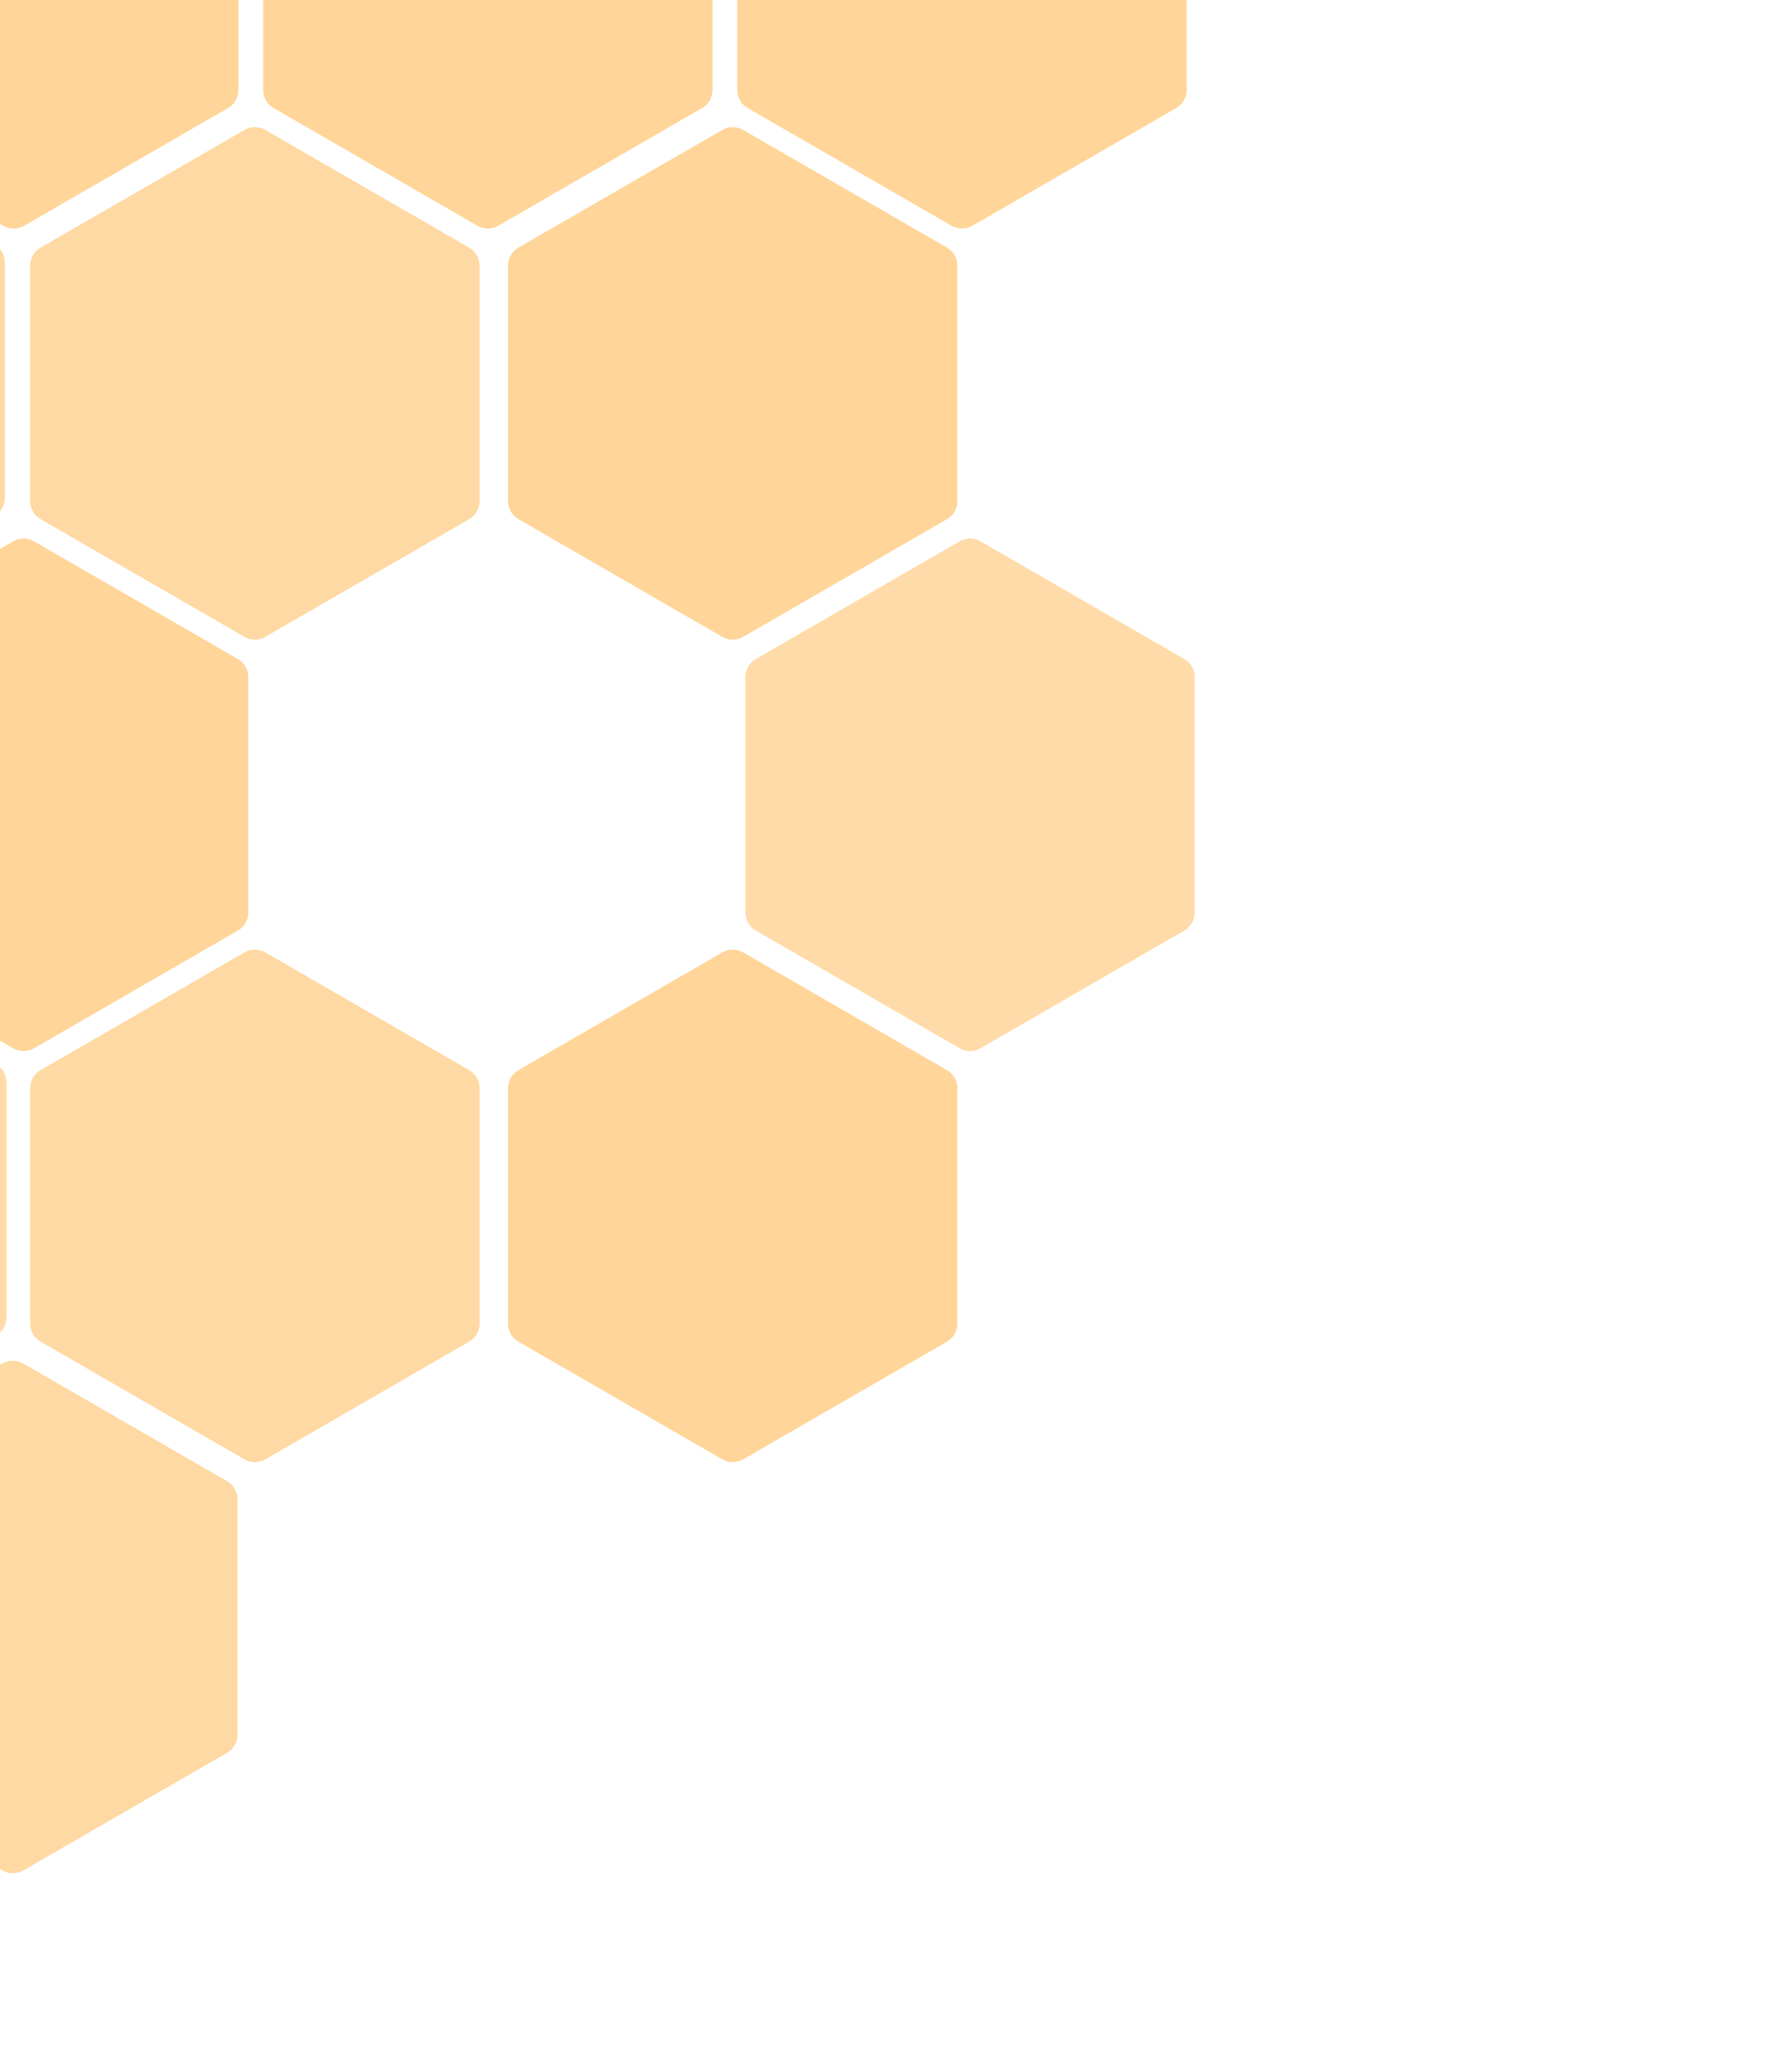
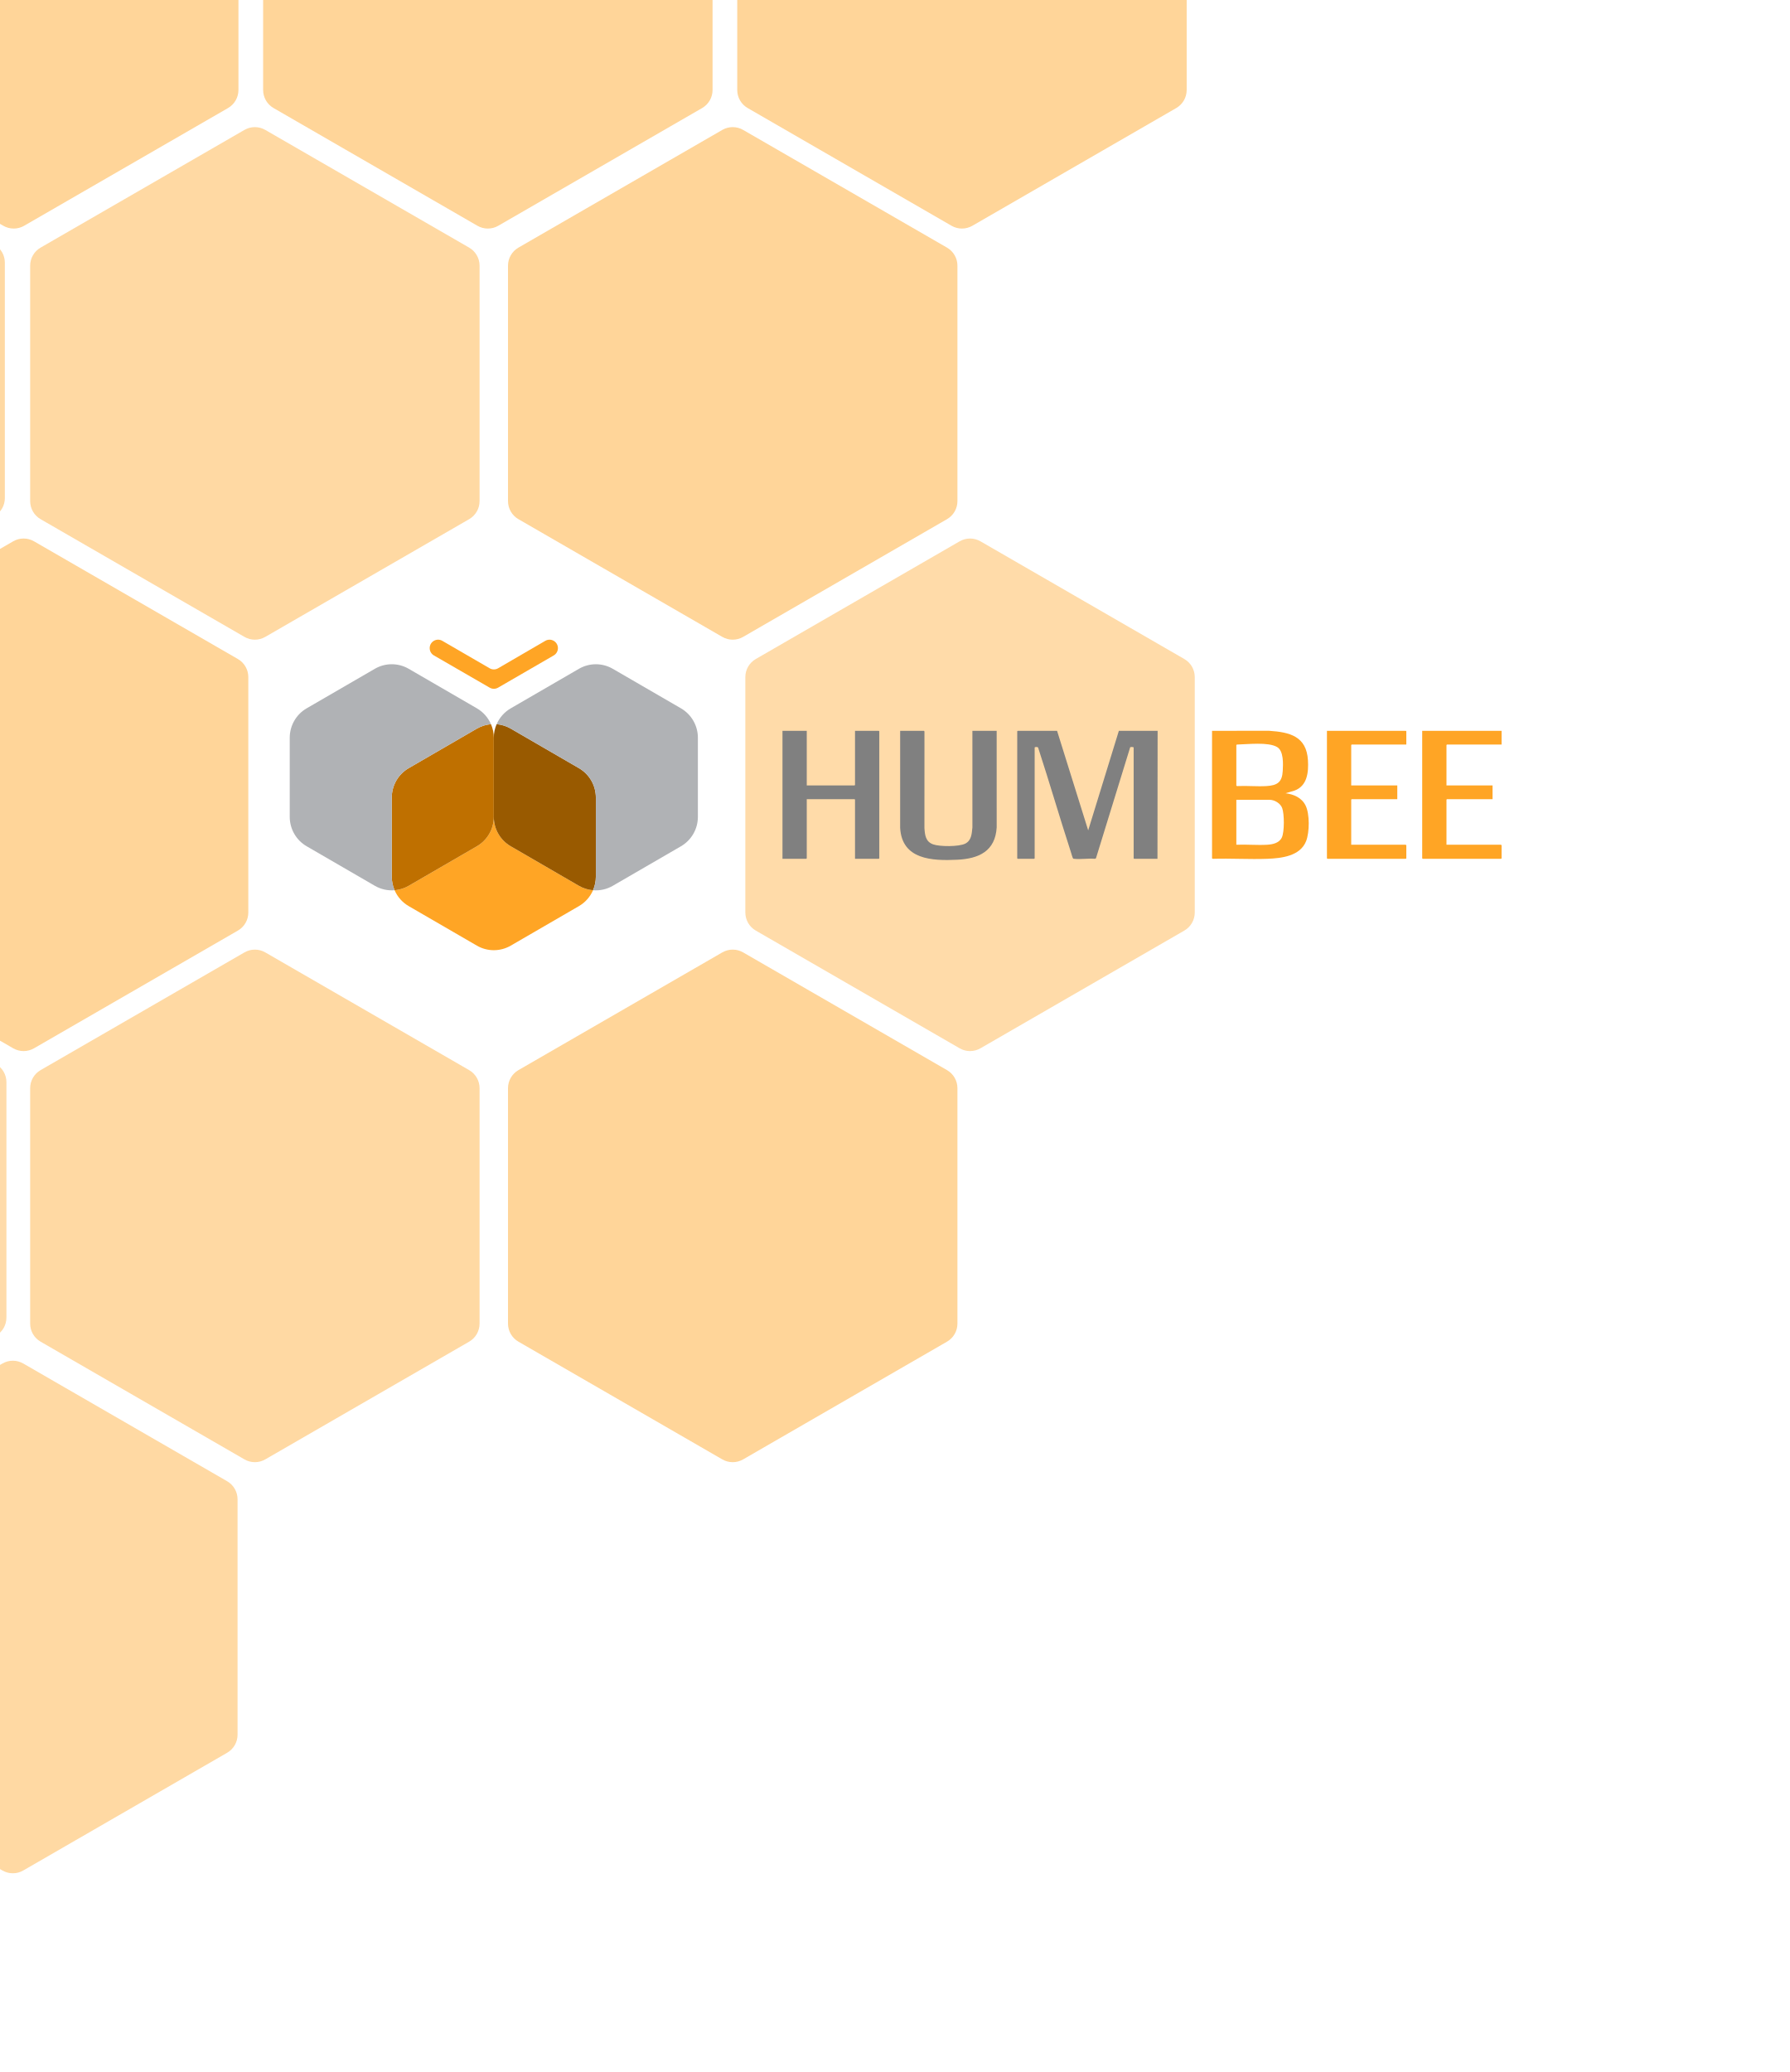
<svg xmlns="http://www.w3.org/2000/svg" viewBox="-65 -56 292 338" fill="none">
  <g transform="translate(-122 11.05) scale(0.85)">
    <g opacity="0.5">
      <path opacity="0.94" d="M-23.102 182.795C-21.864 182.081 -20.339 182.081 -19.102 182.795L20.029 205.387C21.266 206.102 22.029 207.422 22.029 208.851L22.029 254.035C22.029 255.464 21.266 256.785 20.029 257.499L-19.102 280.091C-20.339 280.806 -21.864 280.806 -23.102 280.091L-62.232 257.499C-63.47 256.785 -64.232 255.464 -64.232 254.035L-64.232 208.851C-64.232 207.422 -63.47 206.102 -62.232 205.387L-23.102 182.795Z" fill="#FFA525" />
      <path opacity="0.94" d="M67.525 182.795C68.763 182.081 70.288 182.081 71.525 182.795L110.656 205.387C111.893 206.102 112.656 207.422 112.656 208.851L112.656 254.035C112.656 255.464 111.893 256.785 110.656 257.499L71.525 280.091C70.288 280.806 68.763 280.806 67.525 280.091L28.395 257.499C27.157 256.785 26.395 255.464 26.395 254.035L26.395 208.851C26.395 207.422 27.157 206.102 28.395 205.387L67.525 182.795Z" fill="#FFAE3C" />
      <path opacity="0.94" d="M205.694 103.898C206.932 103.184 208.457 103.184 209.694 103.898L248.825 126.49C250.062 127.205 250.825 128.525 250.825 129.954L250.825 175.138C250.825 176.567 250.062 177.888 248.825 178.602L209.694 201.194C208.457 201.909 206.932 201.909 205.694 201.194L166.564 178.602C165.326 177.888 164.564 176.567 164.564 175.138L164.564 129.954C164.564 128.525 165.326 127.205 166.564 126.49L205.694 103.898Z" fill="#FFA525" />
      <path opacity="0.94" d="M69.59 25.004C70.827 24.289 72.352 24.289 73.59 25.004L112.72 47.596C113.958 48.31 114.72 49.631 114.72 51.06L114.72 96.244C114.72 97.673 113.958 98.993 112.72 99.708L73.59 122.3C72.352 123.014 70.827 123.014 69.59 122.3L30.459 99.708C29.222 98.993 28.459 97.673 28.459 96.244L28.459 51.06C28.459 49.631 29.222 48.31 30.459 47.596L69.59 25.004Z" fill="#FFA525" />
      <path opacity="0.94" d="M113.977 103.898C115.215 103.184 116.739 103.184 117.977 103.898L157.107 126.49C158.345 127.205 159.107 128.525 159.107 129.954L159.107 175.138C159.107 176.567 158.345 177.888 157.107 178.602L117.977 201.194C116.739 201.909 115.215 201.909 113.977 201.194L74.847 178.602C73.609 177.888 72.847 176.567 72.847 175.138L72.847 129.954C72.847 128.525 73.609 127.205 74.847 126.49L113.977 103.898Z" fill="#FFAE3C" />
      <path opacity="0.94" d="M251.247 25.004C252.484 24.289 254.009 24.289 255.247 25.004L294.377 47.596C295.615 48.31 296.377 49.631 296.377 51.06L296.377 96.243C296.377 97.673 295.615 98.993 294.377 99.708L255.247 122.3C254.009 123.014 252.484 123.014 251.247 122.3L212.116 99.708C210.879 98.993 210.116 97.672 210.116 96.243L210.116 51.06C210.116 49.631 210.879 48.31 212.116 47.596L251.247 25.004Z" fill="#FFB347" />
      <path opacity="0.94" d="M23.162 102.745C24.399 102.031 25.924 102.031 27.162 102.745L66.292 125.337C67.53 126.052 68.292 127.372 68.292 128.801L68.292 173.985C68.292 175.414 67.53 176.735 66.292 177.449L27.162 200.041C25.924 200.756 24.399 200.756 23.162 200.041L-15.969 177.449C-17.206 176.735 -17.969 175.414 -17.969 173.985L-17.969 128.801C-17.969 127.372 -17.206 126.052 -15.969 125.337L23.162 102.745Z" fill="#FFB347" />
      <path id="honeycomb-cell" opacity="0.94" d="M205.694 -53.95C206.932 -54.665 208.457 -54.665 209.694 -53.95L248.825 -31.359C250.062 -30.644 250.825 -29.323 250.825 -27.895L250.825 17.289C250.825 18.718 250.062 20.039 248.825 20.753L209.694 43.345C208.457 44.06 206.932 44.06 205.694 43.345L166.564 20.753C165.326 20.039 164.564 18.718 164.564 17.289L164.564 -27.895C164.564 -29.324 165.326 -30.644 166.564 -31.359L205.694 -53.95Z" fill="#FFA525" />
      <path opacity="0.94" d="M113.977 -53.95C115.215 -54.665 116.739 -54.665 117.977 -53.95L157.107 -31.359C158.345 -30.644 159.107 -29.323 159.107 -27.895L159.107 17.289C159.107 18.718 158.345 20.039 157.107 20.753L117.977 43.345C116.739 44.06 115.215 44.06 113.977 43.345L74.847 20.753C73.609 20.039 72.847 18.718 72.847 17.289L72.847 -27.895C72.847 -29.324 73.609 -30.644 74.847 -31.359L113.977 -53.95Z" fill="#FFAE3C" />
      <path opacity="0.94" d="M22.86 -54.535C24.098 -55.249 25.623 -55.249 26.86 -54.535L65.991 -31.943C67.228 -31.228 67.991 -29.908 67.991 -28.479L67.991 16.705C67.991 18.134 67.228 19.455 65.991 20.169L26.86 42.761C25.623 43.476 24.098 43.476 22.86 42.761L-16.27 20.169C-17.508 19.455 -18.27 18.134 -18.27 16.705L-18.27 -28.479C-18.27 -29.908 -17.508 -31.228 -16.27 -31.943L22.86 -54.535Z" fill="#FFAE3C" />
      <use href="#honeycomb-cell" transform="translate(-138 -78.9)" fill="#FFAE3C" />
      <use href="#honeycomb-cell" transform="translate(-47 -78.9)" fill="#FFB347" />
      <use href="#honeycomb-cell" transform="translate(44 -78.9)" fill="#FFA525" />
    </g>
+     <g>
+       <g transform="translate(122.67 43.88) scale(0.38)">
+         <path d="M70.688 4.272C70.688 0.989 74.229 -1.065 77.058 0.579L100.982 14.45C102.298 15.211 103.918 15.211 105.235 14.45L129.088 0.583C131.92 -1.061 135.461 0.989 135.461 4.272C135.461 5.795 134.649 7.205 133.337 7.966L105.231 24.238C103.918 24.995 102.306 24.999 100.994 24.238L72.821 7.966C71.505 7.205 70.692 5.795 70.692 4.268L70.688 4.272Z" fill="#FFA525" />
+         <path d="M153.195 126.546C151.762 129.859 149.291 132.695 146.071 134.56L111.625 154.53C106.334 157.596 99.819 157.596 94.533 154.53L60.086 134.56C56.862 132.695 54.396 129.859 52.963 126.546C55.429 126.341 57.866 125.596 60.086 124.308L94.533 104.338C99.819 101.276 103.077 95.604 103.077 89.476C103.077 95.604 106.33 101.272 111.621 104.338L146.067 124.308C148.279 125.596 150.716 126.341 153.191 126.546H153.195Z" fill="#FFA525" />
+         <path d="M103.077 49.536V89.475C103.077 95.603 99.815 101.275 94.529 104.337L60.082 124.307C57.862 125.595 55.425 126.339 52.959 126.544C52.034 124.419 51.538 122.094 51.538 119.697V79.758C51.538 73.63 54.792 67.962 60.082 64.895L94.529 44.926C96.745 43.638 99.182 42.893 101.648 42.688C102.577 44.813 103.077 47.139 103.077 49.536Z" fill="#BF7000" />
+         <path d="M101.648 42.688C99.182 42.893 96.745 43.638 94.529 44.922L60.082 64.892C54.792 67.958 51.538 73.626 51.538 79.754V119.693C51.538 122.09 52.034 124.411 52.959 126.541C49.539 126.829 46.065 126.08 42.99 124.303L8.544 104.333C3.253 101.275 0 95.603 0 89.475V49.536C0 43.408 3.253 37.74 8.544 34.674L42.99 14.704C48.277 11.638 54.792 11.638 60.082 14.704L94.529 34.674C97.745 36.539 100.211 39.375 101.648 42.688Z" fill="#B0B2B5" />
+         <path d="M154.615 79.754V119.693C154.615 122.09 154.111 124.416 153.195 126.541C150.72 126.34 148.283 125.591 146.067 124.303L111.621 104.333C106.33 101.271 103.077 95.599 103.077 89.471V49.532C103.077 47.135 103.573 44.809 104.497 42.684C106.964 42.885 109.4 43.634 111.621 44.922L146.067 64.892C151.354 67.958 154.615 73.626 154.615 79.754Z" fill="#995A00" />
+         <path d="M206.154 49.538V89.477C206.154 95.605 202.892 101.273 197.61 104.339L163.163 124.308C160.093 126.086 156.611 126.831 153.199 126.546C154.12 124.417 154.62 122.096 154.62 119.699V79.76C154.62 73.632 151.358 67.964 146.076 64.897L111.629 44.928C109.409 43.639 106.972 42.895 104.506 42.694C105.939 39.381 108.409 36.545 111.629 34.679L146.076 14.71C151.362 11.644 157.881 11.644 163.168 14.71L197.614 34.679C202.9 37.746 206.158 43.414 206.158 49.542L206.154 49.538Z" fill="#B0B2B5" />
+       </g>
+       <g transform="translate(135.915 48.676) scale(0.32)">
+         <path d="M268.721 39.672V72.429H297.386C297.386 72.429 297.665 72.17 297.665 72.149V39.672H311.949C311.949 39.672 312.228 39.931 312.228 39.952V116.137C312.228 116.137 311.97 116.417 311.949 116.417H297.665V80.946C297.665 80.946 297.407 80.665 297.386 80.665H268.721V116.137C268.721 116.137 268.463 116.417 268.442 116.417H254.158V39.672H268.721Z" fill="#808080" />
+         <path d="M368.066 39.672H382.629L382.638 97.615C381.779 111.875 371.948 116.363 359.018 116.991C343.888 117.727 325.75 116.953 324.734 97.803L324.742 39.672H339.027C339.181 39.672 339.356 40.124 339.318 40.316L339.301 97.992C339.589 102.237 340.005 106.148 344.492 107.763C348.474 109.198 359.984 109.248 363.771 107.336C367.574 105.416 367.67 101.376 368.078 97.615L368.07 39.672H368.066Z" fill="#808080" />
+         <path d="M418.854 39.672L437.525 99.385L455.921 39.672H479.17L479.078 116.422H465.073C465.073 116.422 464.794 116.162 464.794 116.142V49.686C464.794 49.335 462.899 49.268 462.72 49.519L442.187 116.129L441.558 116.434C437.6 116.07 432.893 116.882 429.027 116.434C428.702 116.397 428.611 116.418 428.398 116.129C428.09 115.702 427.373 113.088 427.132 112.348C420.396 91.629 414.318 70.685 407.565 49.971C407.565 49.117 405.416 49.318 405.416 49.691V116.142C405.416 116.142 405.157 116.422 405.137 116.422H395.239C395.239 116.422 394.96 116.162 394.96 116.142V39.953C394.96 39.953 395.218 39.672 395.239 39.672H418.859H418.854Z" fill="#808080" />
+       </g>
+       <g transform="translate(142 48.676) scale(0.32)">
+         <path d="M492.801 39.673L527.072 39.665C539.519 40.476 549.467 43.028 550.321 57.354C550.746 64.511 549.946 72.689 542.281 75.517L536.87 77.111C541.835 77.742 546.551 79.767 548.888 84.435C551.433 89.522 551.292 100.448 549.259 105.727C545.751 114.845 534.454 116.109 525.951 116.431C515.208 116.837 504.215 116.105 493.442 116.431C493.25 116.473 492.796 116.297 492.796 116.142V39.673H492.801ZM507.368 48.19V72.526C507.368 72.681 507.822 72.857 508.014 72.815C513.721 72.534 519.724 73.154 525.397 72.815C531.933 72.422 534.833 70.539 535.204 63.738C535.429 59.571 535.845 51.716 531.775 49.373C526.418 46.286 514.367 47.755 508.014 47.901C507.797 47.884 507.435 47.984 507.368 48.19ZM507.368 107.998C513.413 107.73 519.757 108.353 525.768 108.006C529.159 107.81 533.087 107.015 534.666 103.635C536.245 100.255 536.195 89.522 534.854 85.966C533.775 83.101 530.255 81.043 527.255 81.043H507.368V107.998Z" fill="#FFA525" />
+         <path d="M609.324 47.909H576.552C576.552 47.909 576.273 48.168 576.273 48.189V72.429H603.909V80.666H576.552C576.552 80.666 576.273 80.925 576.273 80.946V107.993H608.858C608.92 107.993 609.141 108.24 609.324 108.181V116.137C609.324 116.137 609.066 116.418 609.045 116.418H561.989C561.989 116.418 561.71 116.158 561.71 116.137V39.672H609.045C609.045 39.672 609.324 39.932 609.324 39.953V47.909Z" fill="#FFA525" />
+         <path d="M666.461 39.672V47.909H633.69C633.69 47.909 633.411 48.168 633.411 48.189V72.429H661.046V80.666H633.69C633.69 80.666 633.411 80.925 633.411 80.946V107.993H665.995C666.057 107.993 666.278 108.24 666.461 108.181V116.137C666.461 116.137 666.203 116.418 666.182 116.418H619.126C619.126 116.418 618.847 116.158 618.847 116.137V39.672H666.466H666.461Z" fill="#FFA525" />
+       </g>
+     </g>
  </g>
</svg>
